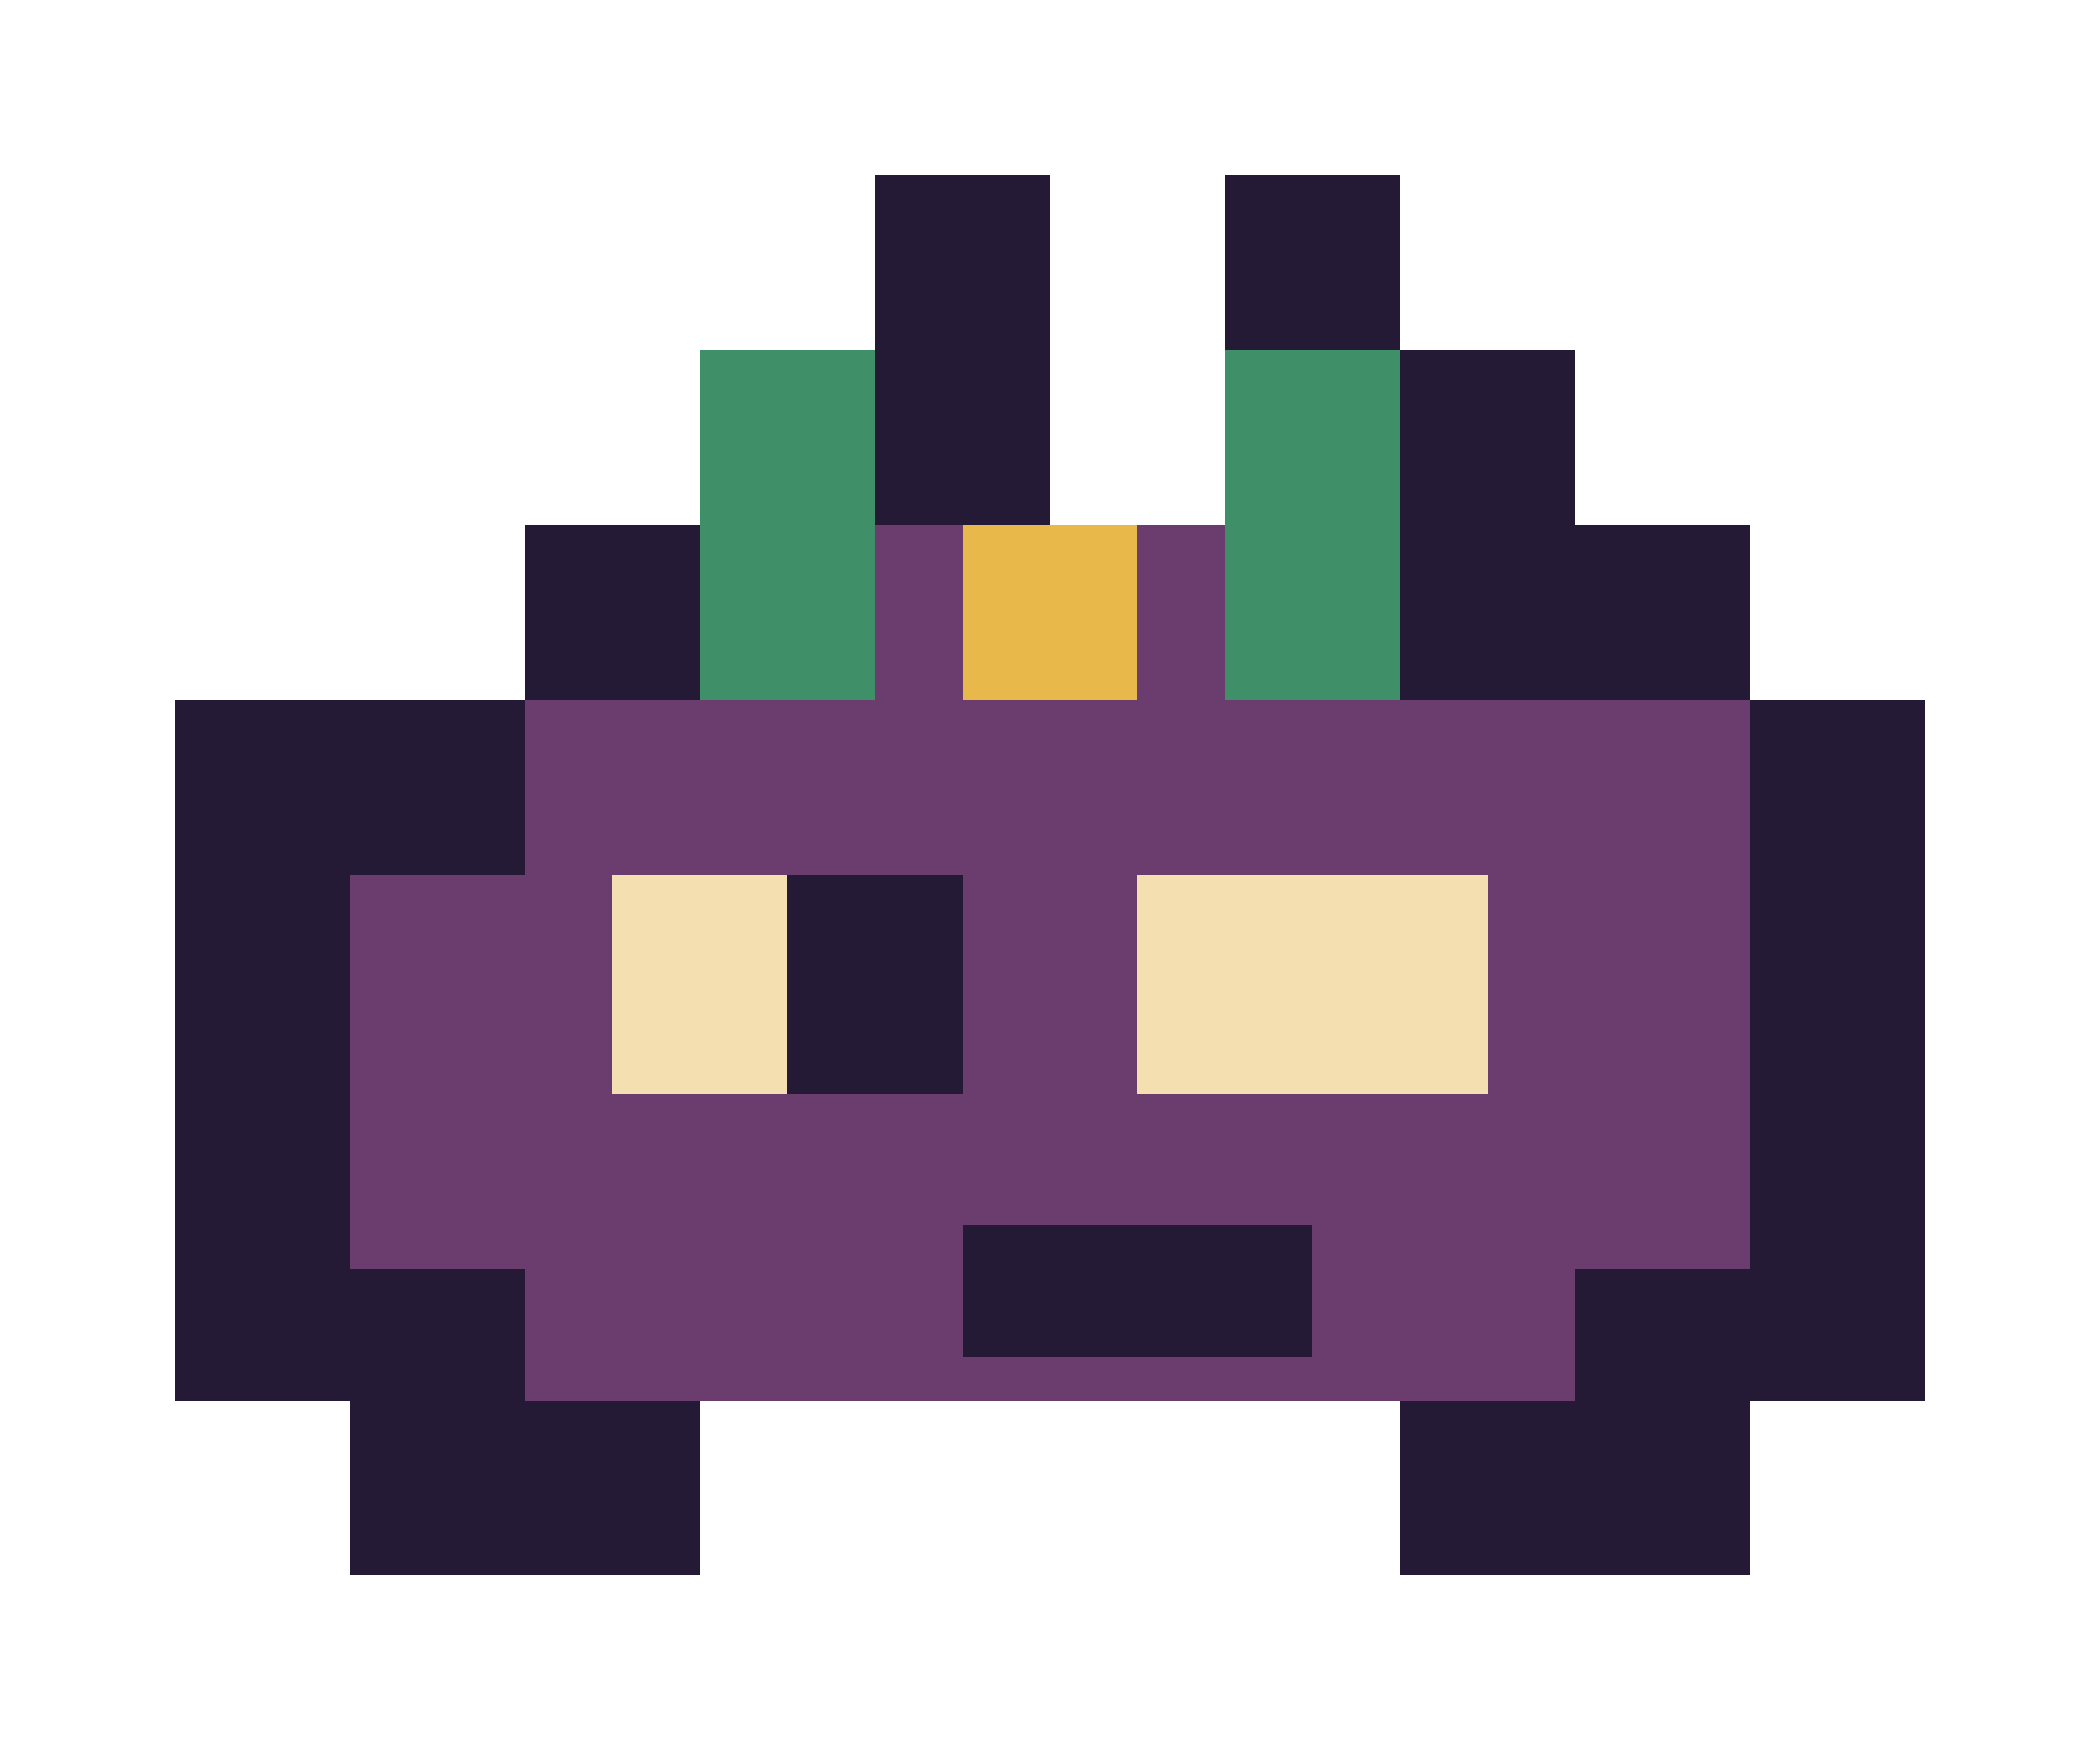
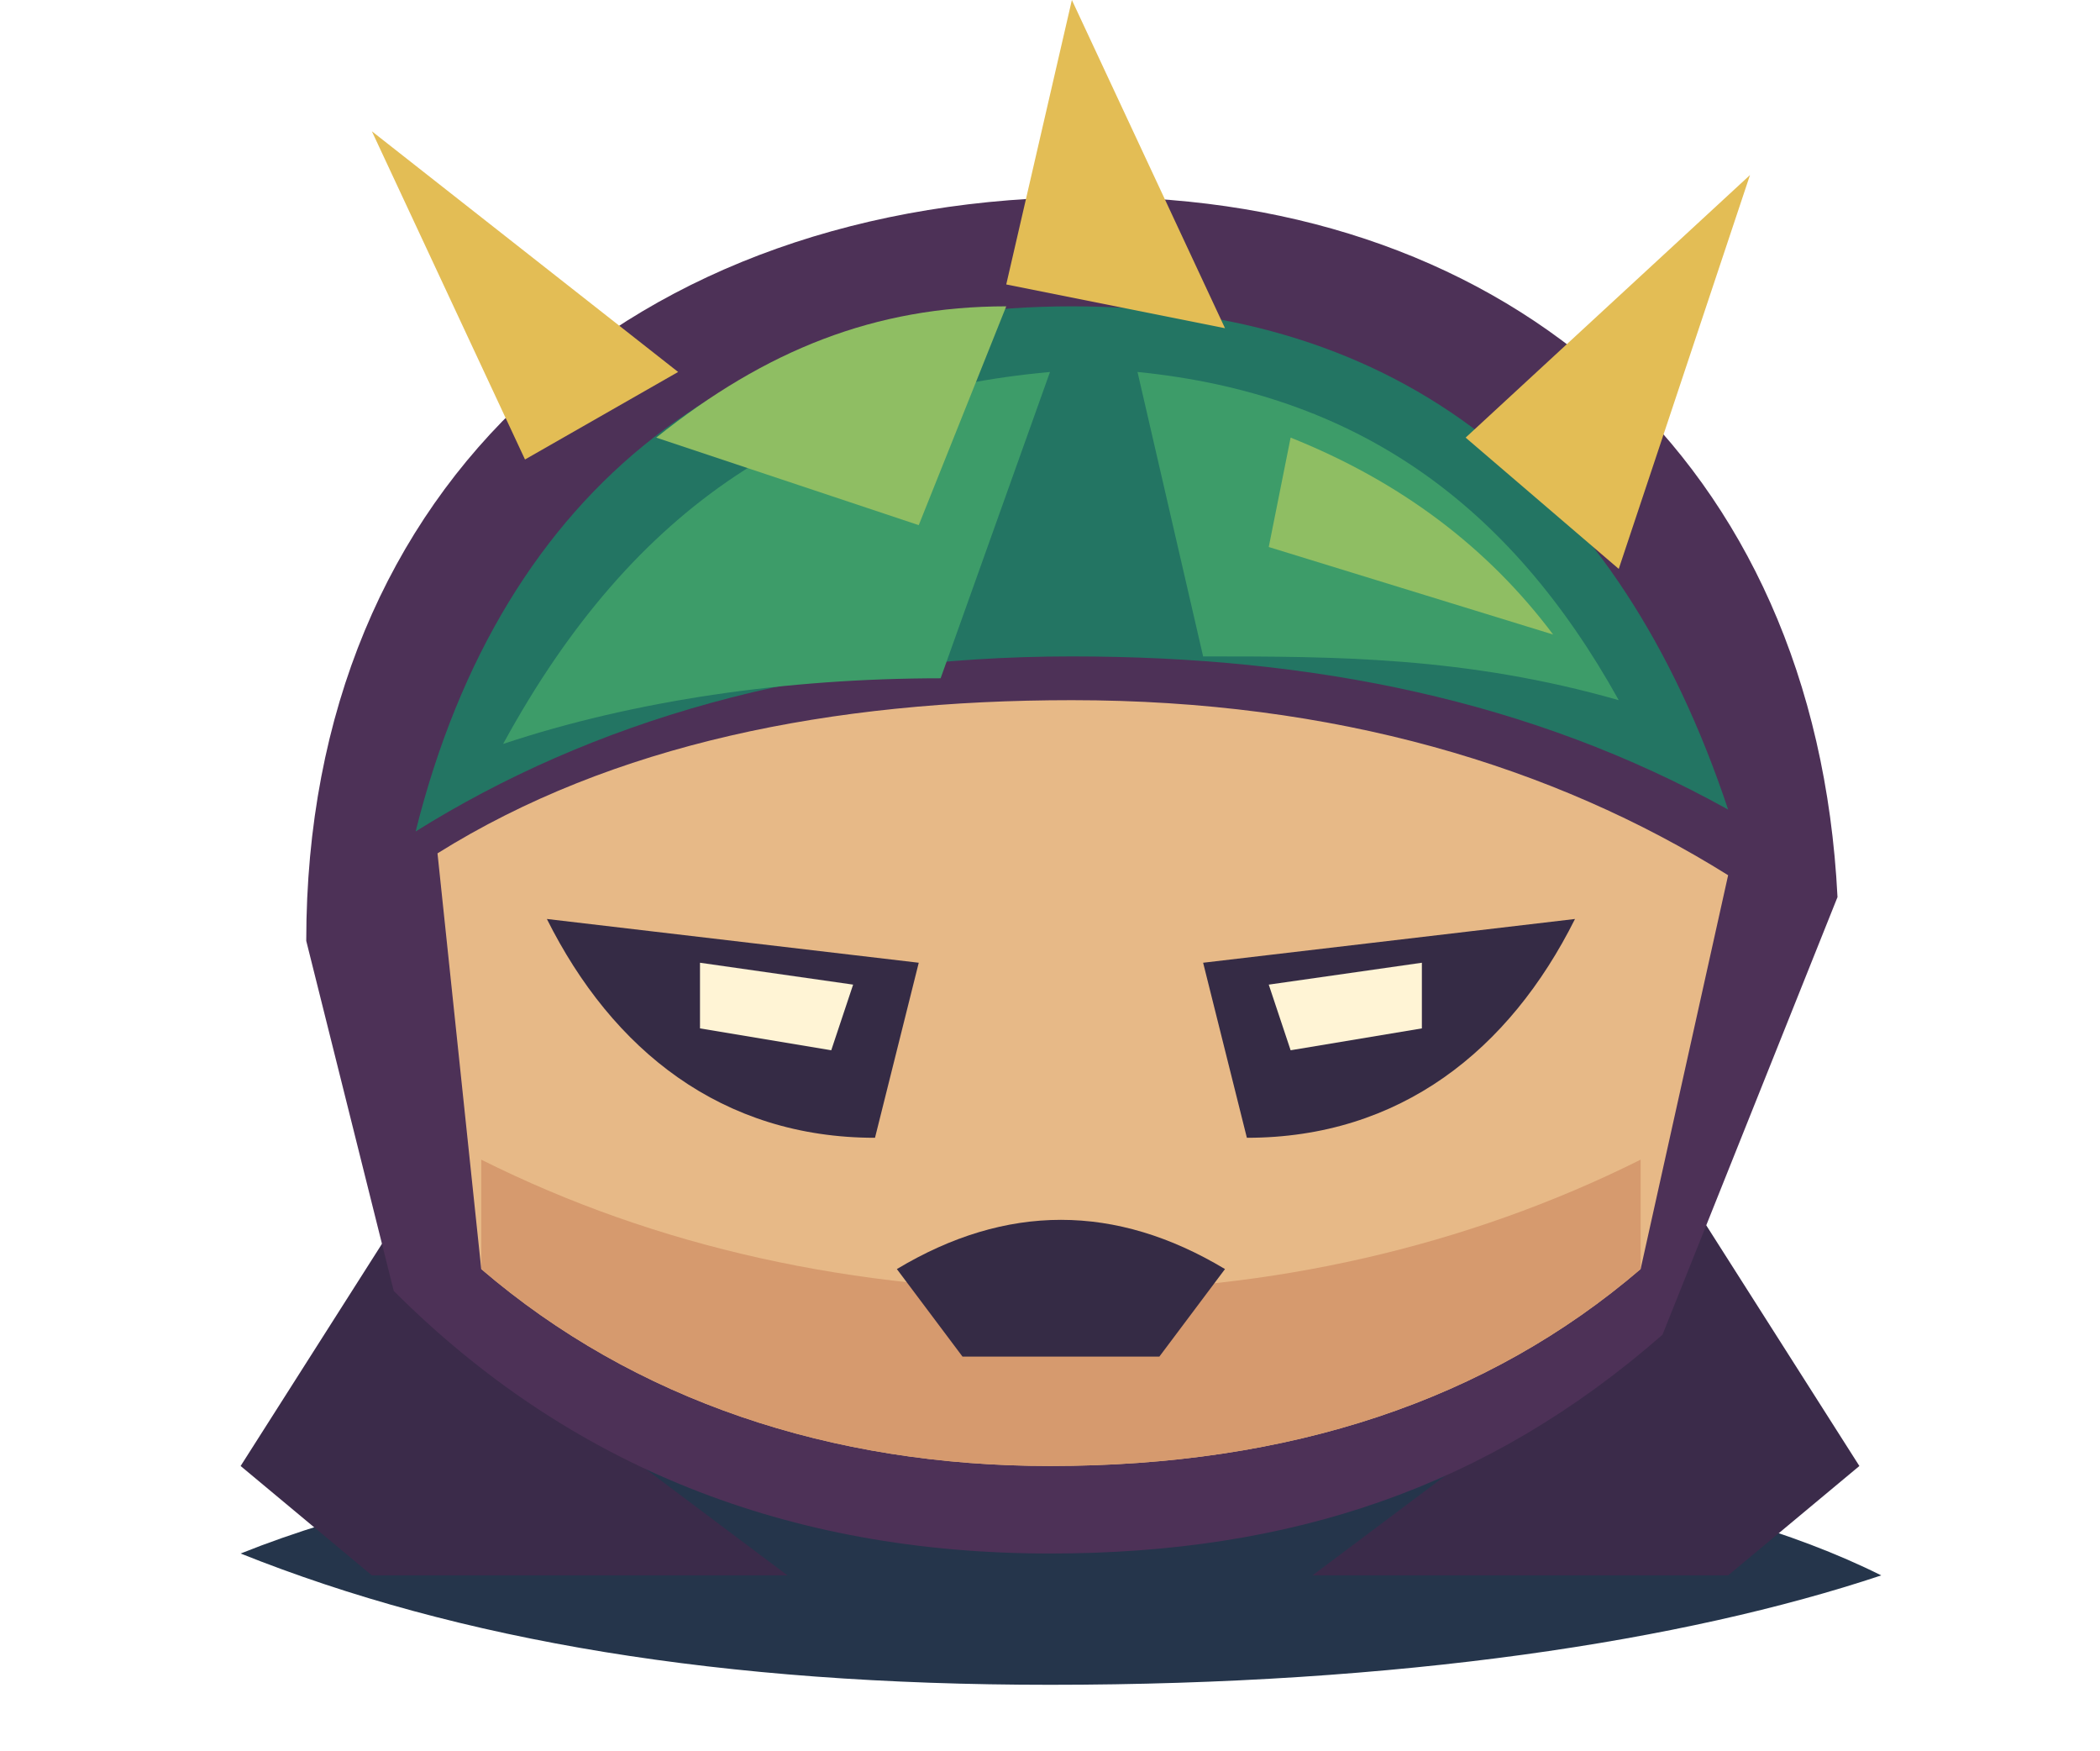
- <svg xmlns="http://www.w3.org/2000/svg" viewBox="0 0 48 40" role="img" aria-labelledby="title desc" shape-rendering="crispEdges">
-   <path fill="#241a35" d="M8 16h4v-4h4V8h4V4h4v8h4V4h4v4h4v4h4v4h4v16h-4v4h-8v-4H16v4H8v-4H4V16z" />
-   <path fill="#6b3d6f" d="M12 16h4v-4h16v4h8v13h-4v3H12V29H8V20h4z" />
-   <path fill="#3f8f68" d="M16 8h4v8h-4zm12 0h4v8h-4z" />
-   <path fill="#f4dfb1" d="M14 20h8v5h-8zm12 0h8v5h-8z" />
-   <path fill="#241a35" d="M18 20h4v5h-4zm4 8h8v3h-8zm-14 4h8v4H8zm24 0h8v4h-8z" />
-   <path fill="#e8b94a" d="M22 12h4v4h-4z" />
+ <svg xmlns="http://www.w3.org/2000/svg" viewBox="0 0 96 80" role="img" aria-labelledby="title desc">
+   <path fill="#25354b" d="M11 71c10-4 23-5 38-5 16 0 29 2 37 6-9 3-22 5-38 5-15 0-27-2-37-6z" />
+   <path fill="#3b2b4a" d="M18 56l12 2-2 8 8 6H17l-6-5zm60 0l-12 2 2 8-8 6h19l6-5z" />
+   <path fill="#4d3157" d="M14 43c0-21 15-34 36-34 19 0 33 12 34 32l-8 20c-8 7-17 10-28 10-12 0-22-4-30-12z" />
+   <path fill="#237563" d="M19 38C23 22 34 14 49 14c15 0 25 8 30 23-9-5-19-7-30-7-12 0-22 3-30 8z" />
+   <path fill="#3d9c69" d="M23 34c6-11 14-16 25-17l-5 14c-7 0-14 1-20 3zm29-17c10 1 17 6 22 15-7-2-13-2-19-2z" />
+   <path fill="#8fbe63" d="M30 20c5-4 10-6 16-6l-4 10zm29 0c5 2 9 5 12 9l-13-4z" />
+   <path fill="#e3bd55" d="M24 21L17 6l14 11zm22-8L49 0l7 15zm21 7L80 8l-6 18z" />
+   <path fill="#e7b987" d="M20 39c8-5 18-7 29-7 12 0 22 3 30 8l-4 18c-7 6-16 9-27 9-10 0-19-3-26-9z" />
+   <path fill="#d69a6e" d="M22 53c8 4 17 6 27 6 9 0 18-2 26-6v5c-7 6-16 9-27 9-10 0-19-3-26-9z" />
+   <path fill="#352b45" d="M25 42l17 2-2 8c-7 0-12-4-15-10zm47 0l-17 2 2 8c7 0 12-4 15-10zM41 58c5-3 10-3 15 0l-3 4h-9z" />
+   <path fill="#fff4d5" d="M32 44l7 1-1 3-6-1zm33 0l-7 1 1 3 6-1z" />
</svg>
